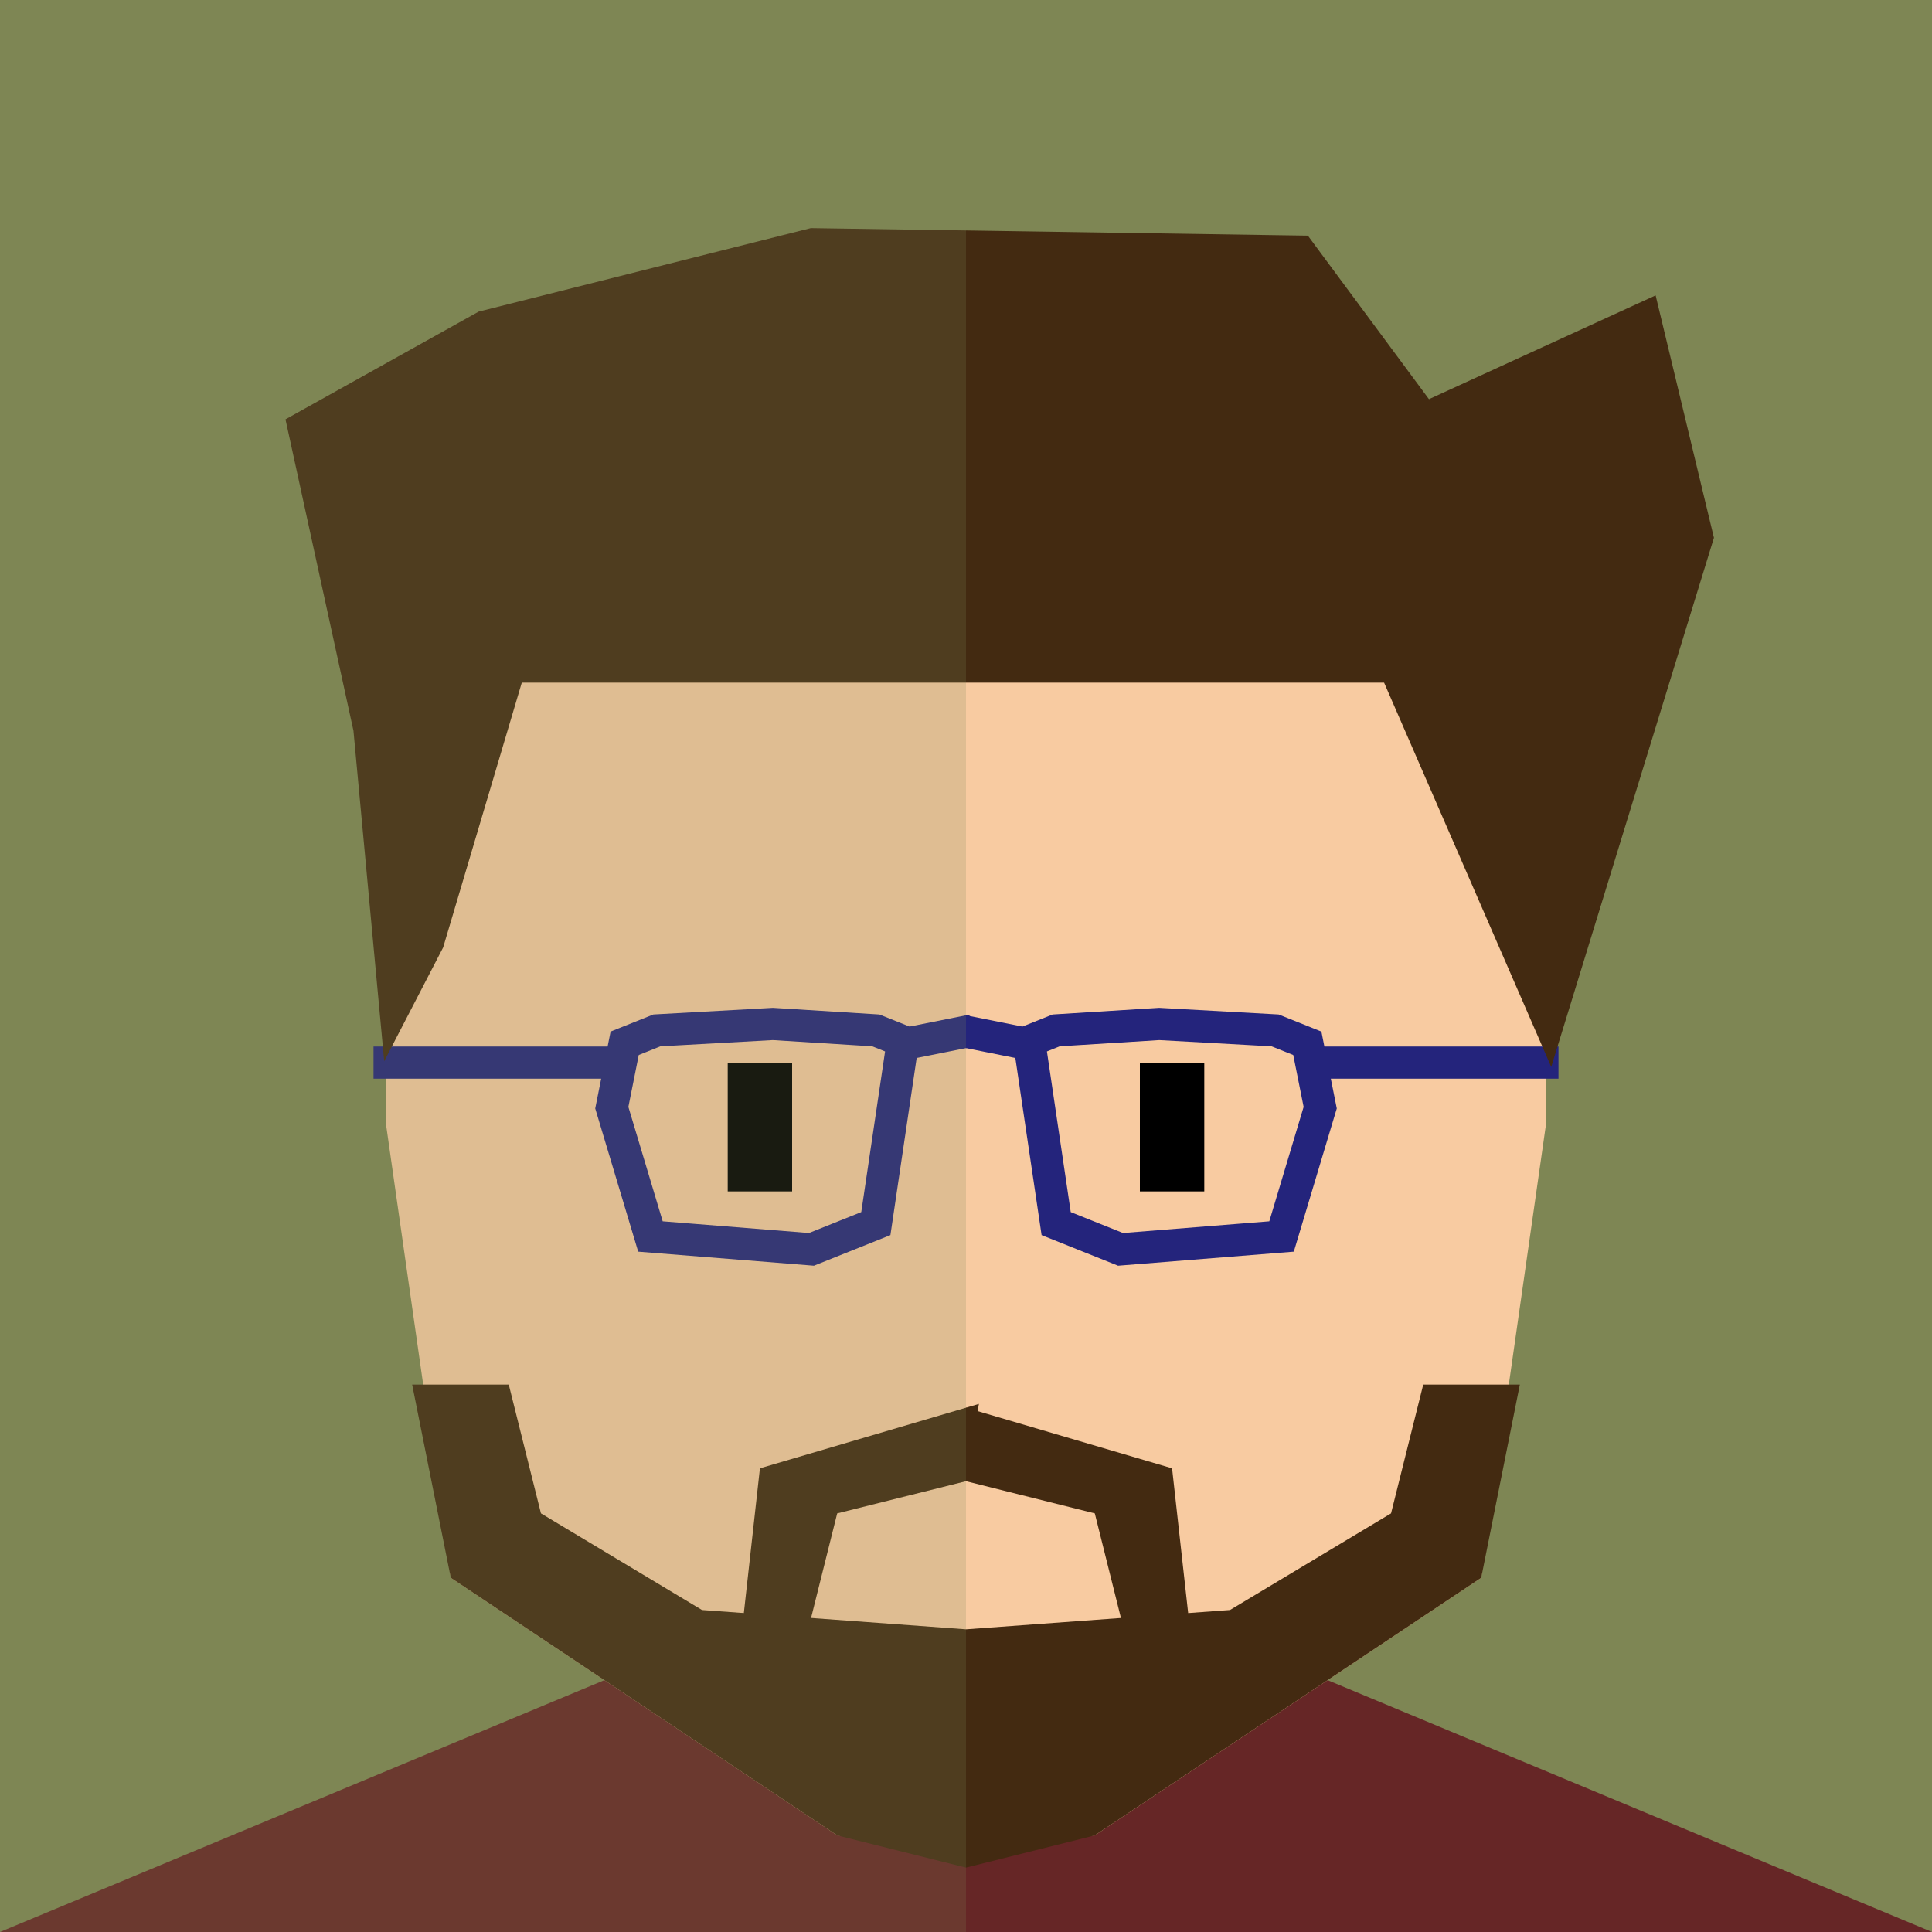
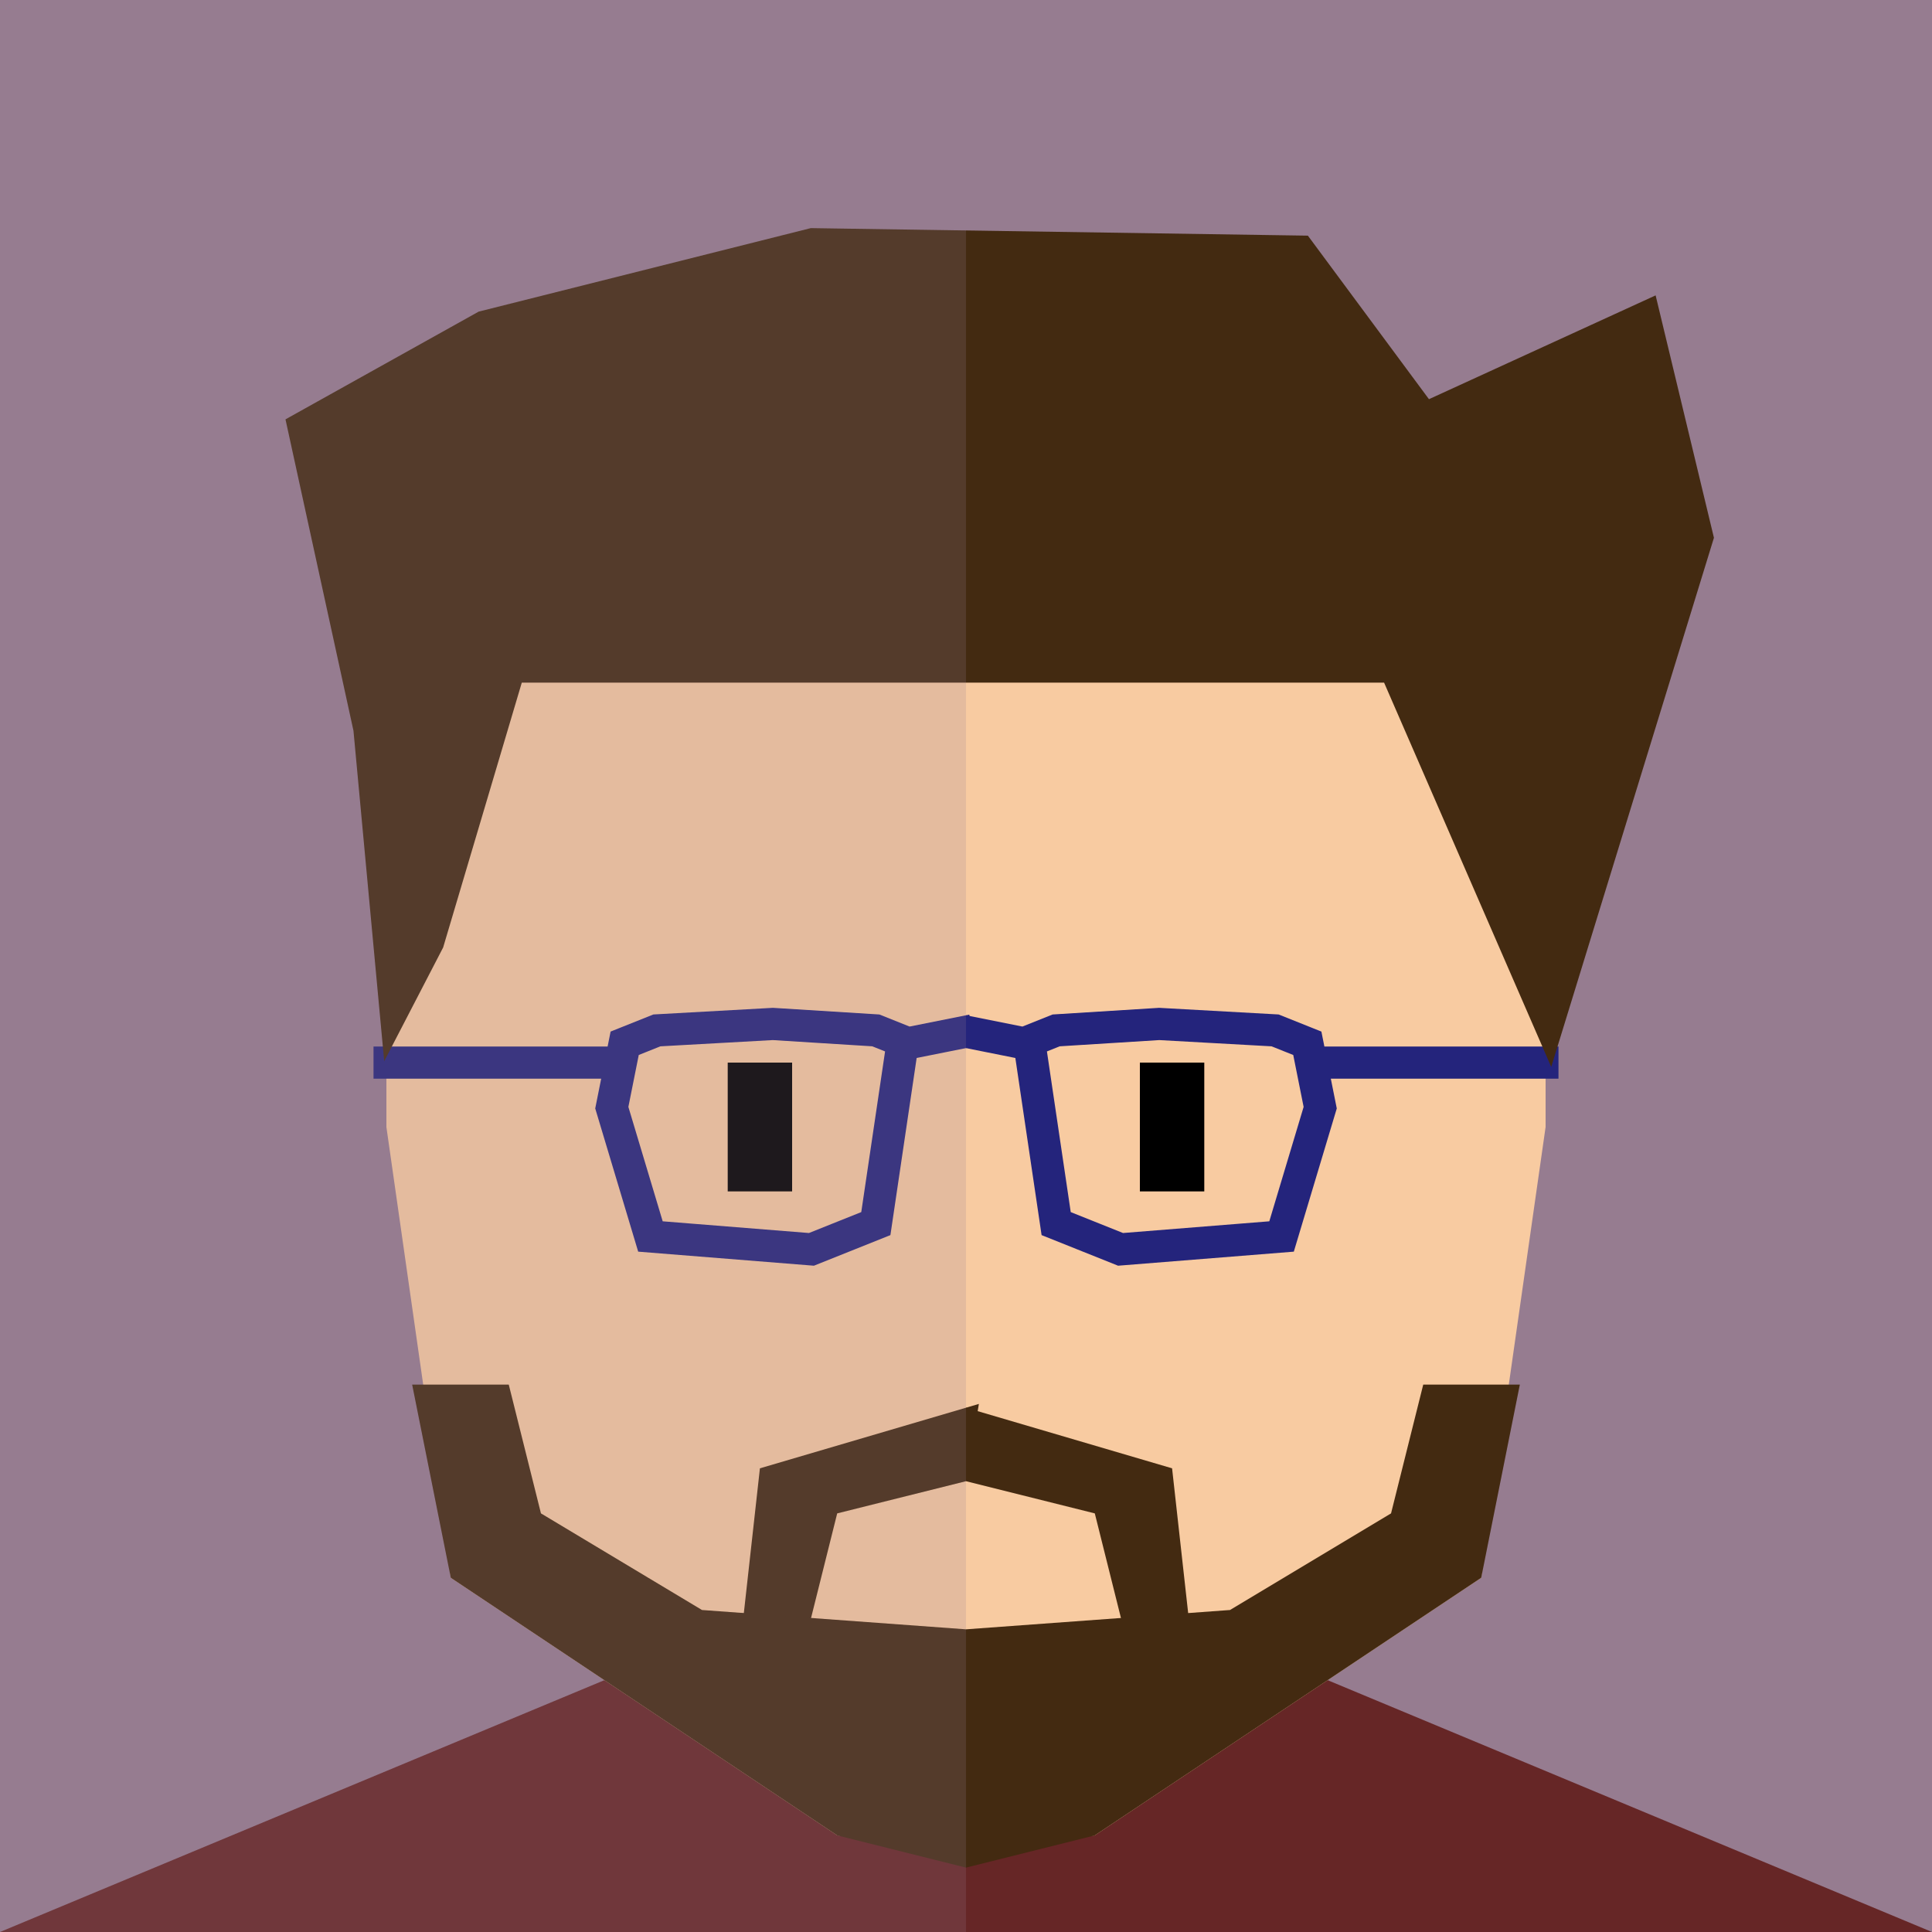
<svg xmlns="http://www.w3.org/2000/svg" xmlns:xlink="http://www.w3.org/1999/xlink" version="1.2" viewBox="-150 0 300 300" id="svg16477">
  <defs id="defs16462">
    <mask id="half">
      <rect x="-150" width="300" height="300" fill="#ccc" id="rect16457" />
      <rect width="300" height="300" fill="#fff" id="rect16459" />
    </mask>
  </defs>
-   <rect x="-50%" width="100%" height="100%" fill="#7e8654" id="rect16464" />
+   <rect x="-50%" width="100%" height="100%" fill="#967c90" id="rect16464" />
  <g mask="url(#half)" id="g16475">
    <path d="M-150,300 l120,-50 h60 l120,50" fill="#662626" />
    <g id="face">
      <path d="m0 70 85,5 5,60 0,40 -10,70 -60,40 -20,2" fill="#f8cba1" id="path16466" />
      <path d="m32 165v20" stroke="#000" stroke-width="10" id="path16468" />
      <path d="M-1 160 l10,2                 l5,-2 l16,-1 l18,1 l5,2                 l2,10 l-6,20                 l-25,2 l-10,-4                 l-4,-27                 M52,165 h40" stroke="#24247c" fill="none" stroke-width="5" id="path16468" />
      <path d="M0, 230 l20,5 l5,20 h10 l-3-27 l-34-10" fill="#432a11" />
      <path d="M0, 290 l20,-5 l60,-40 l6,-30 h-15 l-5,20 l-25,15 l-41,3" fill="#432a11" />
    </g>
    <use transform="scale(-1,1)" xlink:href="#face" id="use16471" />
    <path d="M -105.67,65.117 l 29.995,-16.728 51.576,-12.967 77.187,1.17 18.8,25.393 35.196,-16.119 9.055,37.638 L 90.874,165.676 64.921,106 H -68.976 l -12.212,41.122 -9.153,17.664 -4.773,-51.321" fill="#432a11" />
  </g>
</svg>
